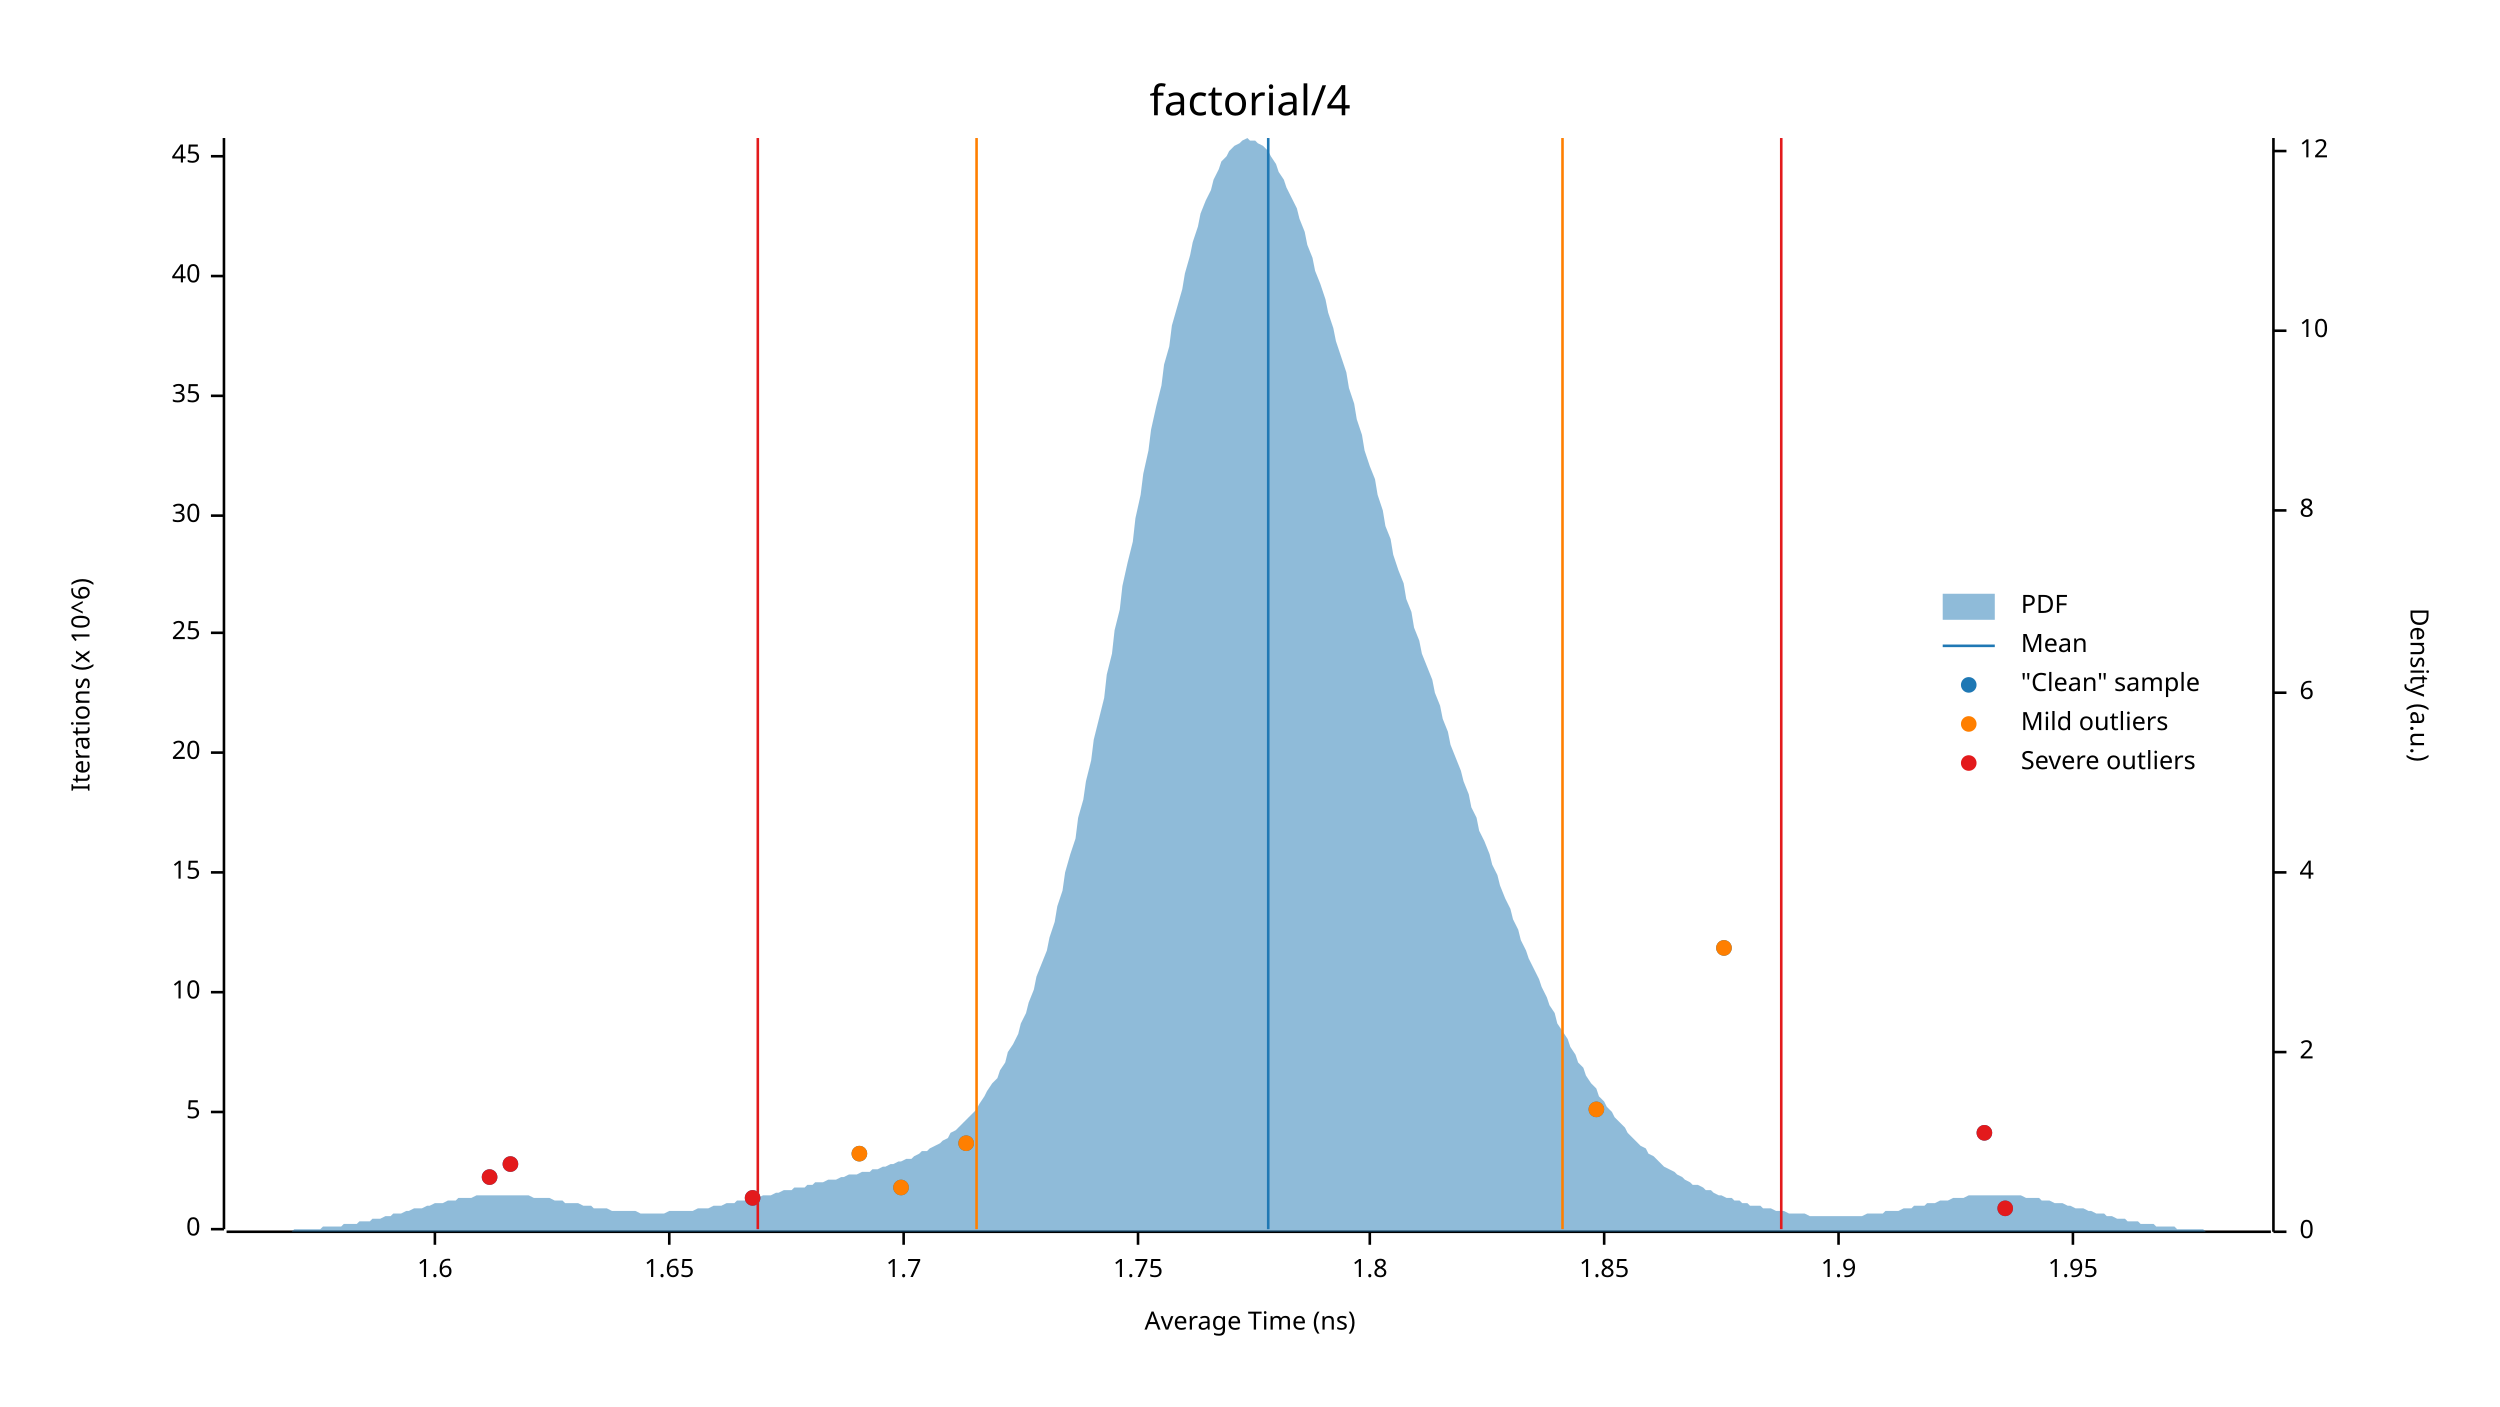
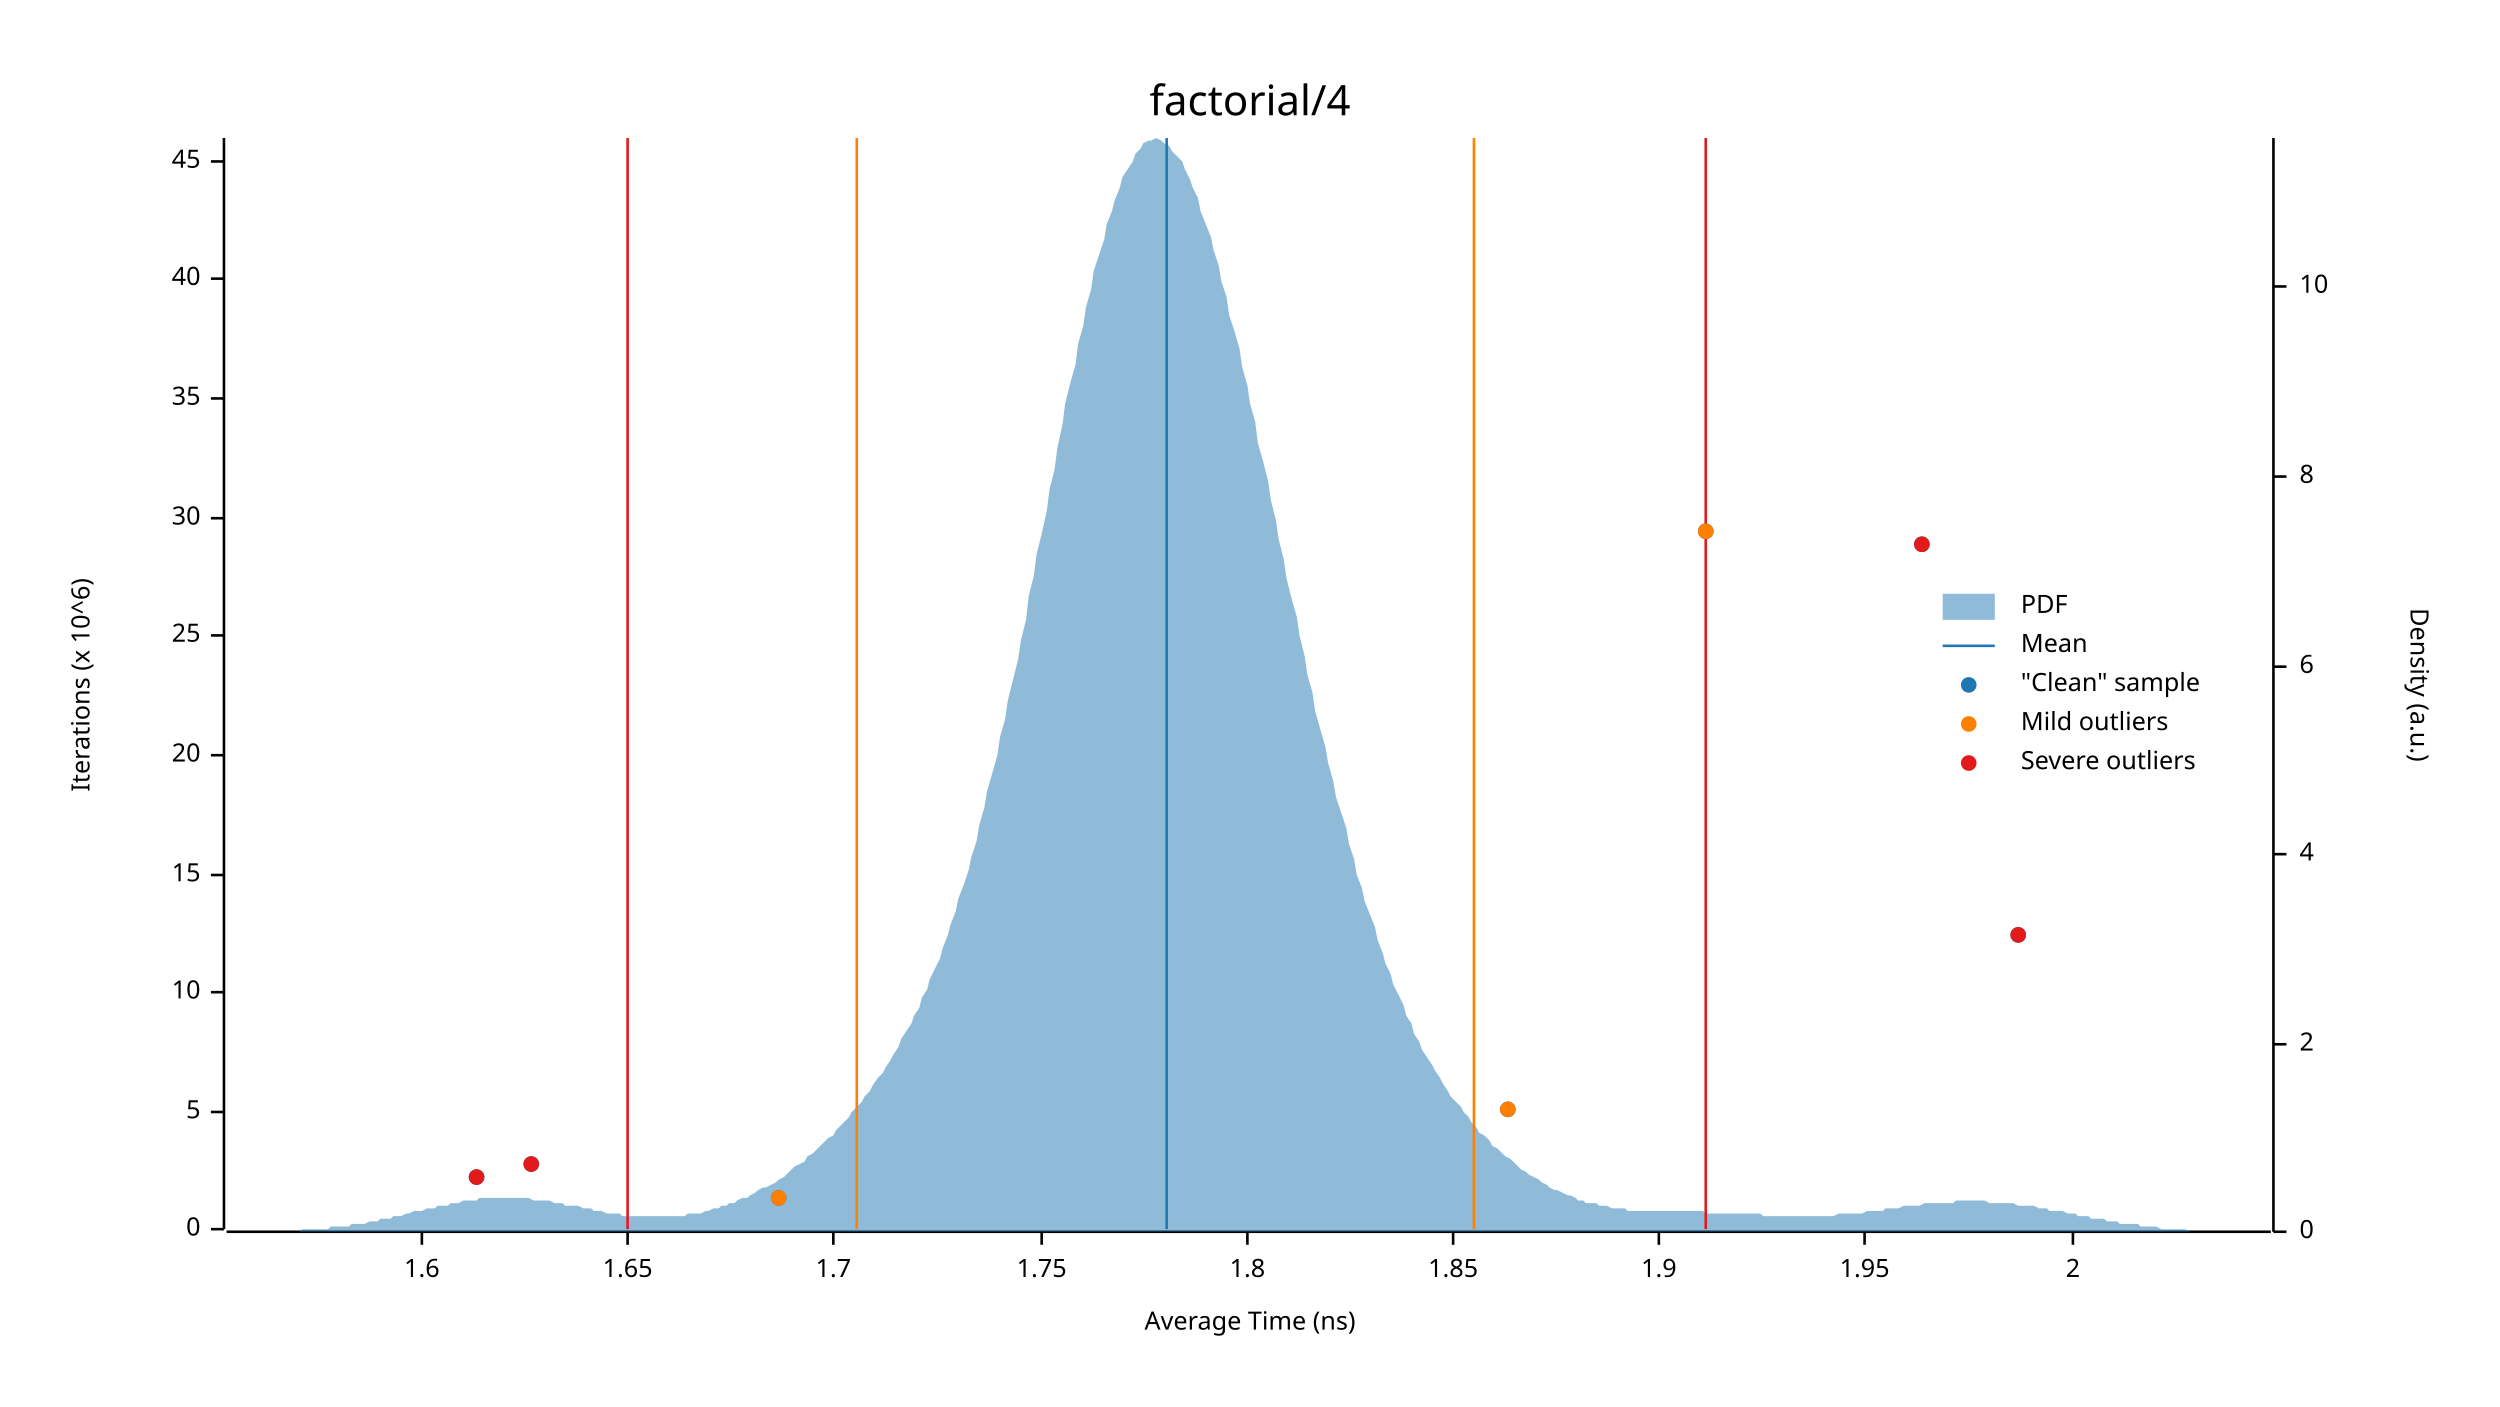
<svg xmlns="http://www.w3.org/2000/svg" width="960" height="540" viewBox="0 0 960 540">
  <text x="480" y="32" dy="0.76em" text-anchor="middle" font-family="sans-serif" font-size="16.129" opacity="1" fill="#000000">
factorial/4
</text>
  <text x="27" y="263" dy="0.76em" text-anchor="middle" font-family="sans-serif" font-size="9.677" opacity="1" fill="#000000" transform="rotate(270, 27, 263)">
Iterations (x 10^6)
</text>
  <text x="480" y="513" dy="-0.5ex" text-anchor="middle" font-family="sans-serif" font-size="9.677" opacity="1" fill="#000000">
Average Time (ns)
</text>
  <polyline fill="none" opacity="1" stroke="#000000" stroke-width="1" points="86,53 86,472 " />
  <text x="77" y="472" dy="0.5ex" text-anchor="end" font-family="sans-serif" font-size="9.677" opacity="1" fill="#000000">
0
</text>
  <polyline fill="none" opacity="1" stroke="#000000" stroke-width="1" points="81,472 86,472 " />
  <text x="77" y="427" dy="0.5ex" text-anchor="end" font-family="sans-serif" font-size="9.677" opacity="1" fill="#000000">
5
</text>
  <polyline fill="none" opacity="1" stroke="#000000" stroke-width="1" points="81,427 86,427 " />
  <text x="77" y="381" dy="0.5ex" text-anchor="end" font-family="sans-serif" font-size="9.677" opacity="1" fill="#000000">
10
</text>
  <polyline fill="none" opacity="1" stroke="#000000" stroke-width="1" points="81,381 86,381 " />
-   <text x="77" y="335" dy="0.5ex" text-anchor="end" font-family="sans-serif" font-size="9.677" opacity="1" fill="#000000">
+   <text x="77" y="336" dy="0.5ex" text-anchor="end" font-family="sans-serif" font-size="9.677" opacity="1" fill="#000000">
15
</text>
-   <polyline fill="none" opacity="1" stroke="#000000" stroke-width="1" points="81,335 86,335 " />
-   <text x="77" y="289" dy="0.5ex" text-anchor="end" font-family="sans-serif" font-size="9.677" opacity="1" fill="#000000">
+   <polyline fill="none" opacity="1" stroke="#000000" stroke-width="1" points="81,336 86,336 " />
+   <text x="77" y="290" dy="0.5ex" text-anchor="end" font-family="sans-serif" font-size="9.677" opacity="1" fill="#000000">
20
</text>
-   <polyline fill="none" opacity="1" stroke="#000000" stroke-width="1" points="81,289 86,289 " />
-   <text x="77" y="243" dy="0.5ex" text-anchor="end" font-family="sans-serif" font-size="9.677" opacity="1" fill="#000000">
+   <polyline fill="none" opacity="1" stroke="#000000" stroke-width="1" points="81,290 86,290 " />
+   <text x="77" y="244" dy="0.5ex" text-anchor="end" font-family="sans-serif" font-size="9.677" opacity="1" fill="#000000">
25
</text>
-   <polyline fill="none" opacity="1" stroke="#000000" stroke-width="1" points="81,243 86,243 " />
-   <text x="77" y="198" dy="0.5ex" text-anchor="end" font-family="sans-serif" font-size="9.677" opacity="1" fill="#000000">
+   <polyline fill="none" opacity="1" stroke="#000000" stroke-width="1" points="81,244 86,244 " />
+   <text x="77" y="199" dy="0.5ex" text-anchor="end" font-family="sans-serif" font-size="9.677" opacity="1" fill="#000000">
30
</text>
-   <polyline fill="none" opacity="1" stroke="#000000" stroke-width="1" points="81,198 86,198 " />
-   <text x="77" y="152" dy="0.5ex" text-anchor="end" font-family="sans-serif" font-size="9.677" opacity="1" fill="#000000">
+   <polyline fill="none" opacity="1" stroke="#000000" stroke-width="1" points="81,199 86,199 " />
+   <text x="77" y="153" dy="0.5ex" text-anchor="end" font-family="sans-serif" font-size="9.677" opacity="1" fill="#000000">
35
</text>
-   <polyline fill="none" opacity="1" stroke="#000000" stroke-width="1" points="81,152 86,152 " />
-   <text x="77" y="106" dy="0.5ex" text-anchor="end" font-family="sans-serif" font-size="9.677" opacity="1" fill="#000000">
+   <polyline fill="none" opacity="1" stroke="#000000" stroke-width="1" points="81,153 86,153 " />
+   <text x="77" y="107" dy="0.5ex" text-anchor="end" font-family="sans-serif" font-size="9.677" opacity="1" fill="#000000">
40
</text>
-   <polyline fill="none" opacity="1" stroke="#000000" stroke-width="1" points="81,106 86,106 " />
-   <text x="77" y="60" dy="0.5ex" text-anchor="end" font-family="sans-serif" font-size="9.677" opacity="1" fill="#000000">
+   <polyline fill="none" opacity="1" stroke="#000000" stroke-width="1" points="81,107 86,107 " />
+   <text x="77" y="62" dy="0.5ex" text-anchor="end" font-family="sans-serif" font-size="9.677" opacity="1" fill="#000000">
45
</text>
-   <polyline fill="none" opacity="1" stroke="#000000" stroke-width="1" points="81,60 86,60 " />
+   <polyline fill="none" opacity="1" stroke="#000000" stroke-width="1" points="81,62 86,62 " />
  <polyline fill="none" opacity="1" stroke="#000000" stroke-width="1" points="87,473 872,473 " />
-   <text x="167" y="483" dy="0.76em" text-anchor="middle" font-family="sans-serif" font-size="9.677" opacity="1" fill="#000000">
+   <text x="162" y="483" dy="0.76em" text-anchor="middle" font-family="sans-serif" font-size="9.677" opacity="1" fill="#000000">
1.6
</text>
-   <polyline fill="none" opacity="1" stroke="#000000" stroke-width="1" points="167,473 167,478 " />
-   <text x="257" y="483" dy="0.76em" text-anchor="middle" font-family="sans-serif" font-size="9.677" opacity="1" fill="#000000">
+   <polyline fill="none" opacity="1" stroke="#000000" stroke-width="1" points="162,473 162,478 " />
+   <text x="241" y="483" dy="0.76em" text-anchor="middle" font-family="sans-serif" font-size="9.677" opacity="1" fill="#000000">
1.65
</text>
-   <polyline fill="none" opacity="1" stroke="#000000" stroke-width="1" points="257,473 257,478 " />
-   <text x="347" y="483" dy="0.76em" text-anchor="middle" font-family="sans-serif" font-size="9.677" opacity="1" fill="#000000">
+   <polyline fill="none" opacity="1" stroke="#000000" stroke-width="1" points="241,473 241,478 " />
+   <text x="320" y="483" dy="0.76em" text-anchor="middle" font-family="sans-serif" font-size="9.677" opacity="1" fill="#000000">
1.7
</text>
-   <polyline fill="none" opacity="1" stroke="#000000" stroke-width="1" points="347,473 347,478 " />
-   <text x="437" y="483" dy="0.76em" text-anchor="middle" font-family="sans-serif" font-size="9.677" opacity="1" fill="#000000">
+   <polyline fill="none" opacity="1" stroke="#000000" stroke-width="1" points="320,473 320,478 " />
+   <text x="400" y="483" dy="0.76em" text-anchor="middle" font-family="sans-serif" font-size="9.677" opacity="1" fill="#000000">
1.75
</text>
-   <polyline fill="none" opacity="1" stroke="#000000" stroke-width="1" points="437,473 437,478 " />
-   <text x="526" y="483" dy="0.76em" text-anchor="middle" font-family="sans-serif" font-size="9.677" opacity="1" fill="#000000">
+   <polyline fill="none" opacity="1" stroke="#000000" stroke-width="1" points="400,473 400,478 " />
+   <text x="479" y="483" dy="0.76em" text-anchor="middle" font-family="sans-serif" font-size="9.677" opacity="1" fill="#000000">
1.8
</text>
-   <polyline fill="none" opacity="1" stroke="#000000" stroke-width="1" points="526,473 526,478 " />
-   <text x="616" y="483" dy="0.76em" text-anchor="middle" font-family="sans-serif" font-size="9.677" opacity="1" fill="#000000">
+   <polyline fill="none" opacity="1" stroke="#000000" stroke-width="1" points="479,473 479,478 " />
+   <text x="558" y="483" dy="0.76em" text-anchor="middle" font-family="sans-serif" font-size="9.677" opacity="1" fill="#000000">
1.85
</text>
-   <polyline fill="none" opacity="1" stroke="#000000" stroke-width="1" points="616,473 616,478 " />
-   <text x="706" y="483" dy="0.76em" text-anchor="middle" font-family="sans-serif" font-size="9.677" opacity="1" fill="#000000">
+   <polyline fill="none" opacity="1" stroke="#000000" stroke-width="1" points="558,473 558,478 " />
+   <text x="637" y="483" dy="0.76em" text-anchor="middle" font-family="sans-serif" font-size="9.677" opacity="1" fill="#000000">
1.9
</text>
-   <polyline fill="none" opacity="1" stroke="#000000" stroke-width="1" points="706,473 706,478 " />
+   <polyline fill="none" opacity="1" stroke="#000000" stroke-width="1" points="637,473 637,478 " />
+   <text x="716" y="483" dy="0.76em" text-anchor="middle" font-family="sans-serif" font-size="9.677" opacity="1" fill="#000000">
+ 1.95
+ </text>
+   <polyline fill="none" opacity="1" stroke="#000000" stroke-width="1" points="716,473 716,478 " />
  <text x="796" y="483" dy="0.76em" text-anchor="middle" font-family="sans-serif" font-size="9.677" opacity="1" fill="#000000">
- 1.95
+ 2
</text>
  <polyline fill="none" opacity="1" stroke="#000000" stroke-width="1" points="796,473 796,478 " />
  <text x="933" y="263" dy="0.76em" text-anchor="middle" font-family="sans-serif" font-size="9.677" opacity="1" fill="#000000" transform="rotate(90, 933, 263)">
Density (a.u.)
</text>
  <polyline fill="none" opacity="1" stroke="#000000" stroke-width="1" points="873,53 873,473 " />
  <text x="883" y="473" dy="0.5ex" text-anchor="start" font-family="sans-serif" font-size="9.677" opacity="1" fill="#000000">
0
</text>
  <polyline fill="none" opacity="1" stroke="#000000" stroke-width="1" points="873,473 878,473 " />
-   <text x="883" y="404" dy="0.5ex" text-anchor="start" font-family="sans-serif" font-size="9.677" opacity="1" fill="#000000">
+   <text x="883" y="401" dy="0.5ex" text-anchor="start" font-family="sans-serif" font-size="9.677" opacity="1" fill="#000000">
2
</text>
-   <polyline fill="none" opacity="1" stroke="#000000" stroke-width="1" points="873,404 878,404 " />
-   <text x="883" y="335" dy="0.5ex" text-anchor="start" font-family="sans-serif" font-size="9.677" opacity="1" fill="#000000">
+   <polyline fill="none" opacity="1" stroke="#000000" stroke-width="1" points="873,401 878,401 " />
+   <text x="883" y="328" dy="0.5ex" text-anchor="start" font-family="sans-serif" font-size="9.677" opacity="1" fill="#000000">
4
</text>
-   <polyline fill="none" opacity="1" stroke="#000000" stroke-width="1" points="873,335 878,335 " />
-   <text x="883" y="266" dy="0.5ex" text-anchor="start" font-family="sans-serif" font-size="9.677" opacity="1" fill="#000000">
+   <polyline fill="none" opacity="1" stroke="#000000" stroke-width="1" points="873,328 878,328 " />
+   <text x="883" y="256" dy="0.5ex" text-anchor="start" font-family="sans-serif" font-size="9.677" opacity="1" fill="#000000">
6
</text>
-   <polyline fill="none" opacity="1" stroke="#000000" stroke-width="1" points="873,266 878,266 " />
-   <text x="883" y="196" dy="0.5ex" text-anchor="start" font-family="sans-serif" font-size="9.677" opacity="1" fill="#000000">
+   <polyline fill="none" opacity="1" stroke="#000000" stroke-width="1" points="873,256 878,256 " />
+   <text x="883" y="183" dy="0.5ex" text-anchor="start" font-family="sans-serif" font-size="9.677" opacity="1" fill="#000000">
8
</text>
-   <polyline fill="none" opacity="1" stroke="#000000" stroke-width="1" points="873,196 878,196 " />
-   <text x="883" y="127" dy="0.5ex" text-anchor="start" font-family="sans-serif" font-size="9.677" opacity="1" fill="#000000">
+   <polyline fill="none" opacity="1" stroke="#000000" stroke-width="1" points="873,183 878,183 " />
+   <text x="883" y="110" dy="0.5ex" text-anchor="start" font-family="sans-serif" font-size="9.677" opacity="1" fill="#000000">
10
</text>
-   <polyline fill="none" opacity="1" stroke="#000000" stroke-width="1" points="873,127 878,127 " />
-   <text x="883" y="58" dy="0.5ex" text-anchor="start" font-family="sans-serif" font-size="9.677" opacity="1" fill="#000000">
- 12
- </text>
-   <polyline fill="none" opacity="1" stroke="#000000" stroke-width="1" points="873,58 878,58 " />
-   <polygon opacity="0.5" fill="#1F78B4" points="87,473 88,473 90,473 91,473 93,473 94,473 96,473 98,473 99,473 101,473 102,473 104,473 105,473 107,473 109,473 110,473 112,473 113,472 115,472 116,472 118,472 120,472 121,472 123,472 124,471 126,471 127,471 129,471 131,471 132,470 134,470 135,470 137,470 138,469 140,469 142,469 143,468 145,468 146,468 148,467 150,467 151,466 153,466 154,466 156,465 157,465 159,464 161,464 162,464 164,463 165,463 167,462 168,462 170,462 172,461 173,461 175,461 176,460 178,460 179,460 181,460 183,459 184,459 186,459 187,459 189,459 190,459 192,459 194,459 195,459 197,459 198,459 200,459 201,459 203,459 205,460 206,460 208,460 209,460 211,460 213,461 214,461 216,461 217,462 219,462 220,462 222,462 224,463 225,463 227,463 228,464 230,464 231,464 233,464 235,465 236,465 238,465 239,465 241,465 242,465 244,465 246,466 247,466 249,466 250,466 252,466 253,466 255,466 257,465 258,465 260,465 261,465 263,465 264,465 266,465 268,464 269,464 271,464 272,464 274,463 276,463 277,463 279,462 280,462 282,462 283,461 285,461 287,461 288,460 290,460 291,460 293,459 294,459 296,459 298,458 299,458 301,457 302,457 304,457 305,456 307,456 309,456 310,455 312,455 313,454 315,454 316,454 318,453 320,453 321,453 323,452 324,452 326,451 327,451 329,451 331,450 332,450 334,450 335,449 337,449 339,448 340,448 342,447 343,447 345,446 346,446 348,445 350,445 351,444 353,443 354,442 356,442 357,441 359,440 361,439 362,438 364,437 365,435 367,434 368,433 370,431 372,429 373,428 375,426 376,424 378,421 379,419 381,416 383,414 384,411 386,408 387,404 389,401 391,397 392,393 394,389 395,385 397,380 398,375 400,370 402,365 403,360 405,354 406,348 408,342 409,335 411,328 413,322 414,314 416,307 417,300 419,292 420,284 422,276 424,268 425,259 427,251 428,242 430,234 431,225 433,216 435,208 436,199 438,190 439,182 441,173 442,165 444,156 446,148 447,140 449,133 450,125 452,118 454,111 455,105 457,98 458,93 460,87 461,82 463,77 465,73 466,69 468,65 469,62 471,60 472,58 474,56 476,55 477,54 479,53 480,54 482,54 483,55 485,56 487,58 488,60 490,63 491,66 493,69 494,72 496,76 498,80 499,84 501,89 502,94 504,99 505,104 507,109 509,115 510,120 512,126 513,131 515,137 517,143 518,149 520,155 521,161 523,167 524,173 526,179 528,184 529,190 531,196 532,202 534,207 535,213 537,219 539,224 540,230 542,235 543,241 545,246 546,251 548,256 550,261 551,266 553,271 554,276 556,281 557,286 559,291 561,296 562,300 564,305 565,310 567,314 568,319 570,323 572,328 573,332 575,336 576,340 578,345 580,349 581,353 583,357 584,361 586,365 587,368 589,372 591,376 592,379 594,383 595,386 597,389 598,393 600,396 602,399 603,402 605,405 606,408 608,410 609,413 611,416 613,418 614,421 616,423 617,425 619,427 620,429 622,431 624,433 625,435 627,437 628,438 630,440 632,441 633,443 635,444 636,445 638,447 639,448 641,449 643,450 644,451 646,452 647,453 649,454 650,455 652,455 654,456 655,457 657,457 658,458 660,459 661,459 663,460 665,460 666,461 668,461 669,462 671,462 672,463 674,463 676,463 677,464 679,464 680,464 682,465 683,465 685,465 687,466 688,466 690,466 691,466 693,466 695,467 696,467 698,467 699,467 701,467 702,467 704,467 706,467 707,467 709,467 710,467 712,467 713,467 715,467 717,466 718,466 720,466 721,466 723,466 724,465 726,465 728,465 729,465 731,464 732,464 734,464 735,463 737,463 739,463 740,462 742,462 743,462 745,461 746,461 748,461 750,460 751,460 753,460 754,460 756,459 758,459 759,459 761,459 762,459 764,459 765,459 767,459 769,459 770,459 772,459 773,459 775,459 776,459 778,460 780,460 781,460 783,460 784,461 786,461 787,461 789,462 791,462 792,462 794,463 795,463 797,464 798,464 800,464 802,465 803,465 805,466 806,466 808,466 809,467 811,467 813,468 814,468 816,468 817,469 819,469 821,469 822,470 824,470 825,470 827,470 828,471 830,471 832,471 833,471 835,471 836,472 838,472 839,472 841,472 843,472 844,472 846,472 847,473 849,473 850,473 852,473 854,473 855,473 857,473 858,473 860,473 861,473 863,473 865,473 866,473 868,473 869,473 871,473 873,473 873,473 87,473 " />
-   <polyline fill="none" opacity="1" stroke="#1F78B4" stroke-width="1" points="487,472 487,53 " />
-   <polyline fill="none" opacity="1" stroke="#FF7F00" stroke-width="1" points="375,472 375,53 " />
-   <polyline fill="none" opacity="1" stroke="#FF7F00" stroke-width="1" points="600,472 600,53 " />
-   <polyline fill="none" opacity="1" stroke="#E31A1C" stroke-width="1" points="291,472 291,53 " />
-   <polyline fill="none" opacity="1" stroke="#E31A1C" stroke-width="1" points="684,472 684,53 " />
-   <circle cx="770" cy="464" r="3" opacity="1" fill="#1F78B4" stroke="none" stroke-width="1" />
-   <circle cx="289" cy="460" r="3" opacity="1" fill="#1F78B4" stroke="none" stroke-width="1" />
-   <circle cx="346" cy="456" r="3" opacity="1" fill="#1F78B4" stroke="none" stroke-width="1" />
-   <circle cx="188" cy="452" r="3" opacity="1" fill="#1F78B4" stroke="none" stroke-width="1" />
-   <circle cx="196" cy="447" r="3" opacity="1" fill="#1F78B4" stroke="none" stroke-width="1" />
-   <circle cx="330" cy="443" r="3" opacity="1" fill="#1F78B4" stroke="none" stroke-width="1" />
-   <circle cx="371" cy="439" r="3" opacity="1" fill="#1F78B4" stroke="none" stroke-width="1" />
-   <circle cx="762" cy="435" r="3" opacity="1" fill="#1F78B4" stroke="none" stroke-width="1" />
-   <circle cx="613" cy="426" r="3" opacity="1" fill="#1F78B4" stroke="none" stroke-width="1" />
-   <circle cx="662" cy="364" r="3" opacity="1" fill="#1F78B4" stroke="none" stroke-width="1" />
-   <circle cx="346" cy="456" r="3" opacity="1" fill="#FF7F00" stroke="none" stroke-width="1" />
-   <circle cx="330" cy="443" r="3" opacity="1" fill="#FF7F00" stroke="none" stroke-width="1" />
-   <circle cx="371" cy="439" r="3" opacity="1" fill="#FF7F00" stroke="none" stroke-width="1" />
-   <circle cx="613" cy="426" r="3" opacity="1" fill="#FF7F00" stroke="none" stroke-width="1" />
-   <circle cx="662" cy="364" r="3" opacity="1" fill="#FF7F00" stroke="none" stroke-width="1" />
-   <circle cx="770" cy="464" r="3" opacity="1" fill="#E31A1C" stroke="none" stroke-width="1" />
-   <circle cx="289" cy="460" r="3" opacity="1" fill="#E31A1C" stroke="none" stroke-width="1" />
-   <circle cx="188" cy="452" r="3" opacity="1" fill="#E31A1C" stroke="none" stroke-width="1" />
-   <circle cx="196" cy="447" r="3" opacity="1" fill="#E31A1C" stroke="none" stroke-width="1" />
-   <circle cx="762" cy="435" r="3" opacity="1" fill="#E31A1C" stroke="none" stroke-width="1" />
+   <polyline fill="none" opacity="1" stroke="#000000" stroke-width="1" points="873,110 878,110 " />
+   <polygon opacity="0.5" fill="#1F78B4" points="87,473 88,473 90,473 91,473 93,473 94,473 96,473 98,473 99,473 101,473 102,473 104,473 105,473 107,473 109,473 110,473 112,473 113,473 115,473 116,472 118,472 120,472 121,472 123,472 124,472 126,472 127,471 129,471 131,471 132,471 134,471 135,470 137,470 138,470 140,470 142,469 143,469 145,469 146,468 148,468 150,468 151,467 153,467 154,467 156,466 157,466 159,465 161,465 162,465 164,464 165,464 167,464 168,463 170,463 172,463 173,462 175,462 176,462 178,461 179,461 181,461 183,461 184,460 186,460 187,460 189,460 190,460 192,460 194,460 195,460 197,460 198,460 200,460 201,460 203,460 205,461 206,461 208,461 209,461 211,461 213,462 214,462 216,462 217,463 219,463 220,463 222,463 224,464 225,464 227,464 228,465 230,465 231,465 233,466 235,466 236,466 238,466 239,467 241,467 242,467 244,467 246,467 247,467 249,467 250,467 252,467 253,467 255,467 257,467 258,467 260,467 261,467 263,467 264,466 266,466 268,466 269,466 271,465 272,465 274,464 276,464 277,463 279,463 280,462 282,462 283,461 285,460 287,460 288,459 290,458 291,457 293,456 294,456 296,455 298,454 299,453 301,452 302,451 304,449 305,448 307,447 309,446 310,444 312,443 313,442 315,440 316,439 318,437 320,436 321,434 323,432 324,431 326,429 327,427 329,425 331,423 332,421 334,419 335,417 337,414 339,412 340,410 342,407 343,405 345,402 346,399 348,396 350,393 351,390 353,387 354,383 356,380 357,376 359,372 361,368 362,364 364,359 365,355 367,350 368,345 370,340 372,334 373,329 375,323 376,317 378,310 379,304 381,297 383,290 384,283 386,276 387,269 389,261 391,253 392,246 394,238 395,229 397,221 398,213 400,205 402,196 403,188 405,180 406,172 408,163 409,155 411,147 413,140 414,132 416,125 417,118 419,111 420,104 422,98 424,92 425,86 427,81 428,77 430,72 431,68 433,65 435,62 436,59 438,57 439,55 441,54 442,54 444,53 446,54 447,55 449,56 450,58 452,60 454,62 455,65 457,69 458,72 460,76 461,81 463,86 465,91 466,96 468,102 469,108 471,114 472,121 474,127 476,134 477,141 479,148 480,155 482,162 483,170 485,177 487,185 488,192 490,200 491,207 493,215 494,222 496,230 498,237 499,244 501,252 502,259 504,266 505,273 507,280 509,287 510,293 512,300 513,306 515,312 517,318 518,324 520,330 521,336 523,341 524,346 526,351 528,356 529,361 531,366 532,370 534,374 535,378 537,382 539,386 540,390 542,393 543,397 545,400 546,403 548,406 550,409 551,411 553,414 554,416 556,419 557,421 559,423 561,425 562,427 564,429 565,431 567,433 568,435 570,436 572,438 573,440 575,441 576,442 578,444 580,445 581,446 583,448 584,449 586,450 587,451 589,452 591,453 592,454 594,455 595,456 597,457 598,457 600,458 602,459 603,459 605,460 606,461 608,461 609,462 611,462 613,462 614,463 616,463 617,463 619,464 620,464 622,464 624,464 625,465 627,465 628,465 630,465 632,465 633,465 635,465 636,465 638,465 639,465 641,465 643,465 644,465 646,465 647,465 649,465 650,465 652,465 654,465 655,466 657,466 658,466 660,466 661,466 663,466 665,466 666,466 668,466 669,466 671,466 672,466 674,466 676,466 677,467 679,467 680,467 682,467 683,467 685,467 687,467 688,467 690,467 691,467 693,467 695,467 696,467 698,467 699,467 701,467 702,467 704,467 706,466 707,466 709,466 710,466 712,466 713,466 715,466 717,465 718,465 720,465 721,465 723,465 724,464 726,464 728,464 729,464 731,463 732,463 734,463 735,463 737,463 739,462 740,462 742,462 743,462 745,462 746,462 748,462 750,462 751,461 753,461 754,461 756,461 758,461 759,461 761,461 762,461 764,462 765,462 767,462 769,462 770,462 772,462 773,462 775,463 776,463 778,463 780,463 781,463 783,464 784,464 786,464 787,465 789,465 791,465 792,465 794,466 795,466 797,466 798,467 800,467 802,467 803,468 805,468 806,468 808,468 809,469 811,469 813,469 814,470 816,470 817,470 819,470 821,470 822,471 824,471 825,471 827,471 828,471 830,472 832,472 833,472 835,472 836,472 838,472 839,472 841,473 843,473 844,473 846,473 847,473 849,473 850,473 852,473 854,473 855,473 857,473 858,473 860,473 861,473 863,473 865,473 866,473 868,473 869,473 871,473 873,473 873,473 87,473 " />
+   <polyline fill="none" opacity="1" stroke="#1F78B4" stroke-width="1" points="448,472 448,53 " />
+   <polyline fill="none" opacity="1" stroke="#FF7F00" stroke-width="1" points="329,472 329,53 " />
+   <polyline fill="none" opacity="1" stroke="#FF7F00" stroke-width="1" points="566,472 566,53 " />
+   <polyline fill="none" opacity="1" stroke="#E31A1C" stroke-width="1" points="241,472 241,53 " />
+   <polyline fill="none" opacity="1" stroke="#E31A1C" stroke-width="1" points="655,472 655,53 " />
+   <circle cx="299" cy="460" r="3" opacity="1" fill="#1F78B4" stroke="none" stroke-width="1" />
+   <circle cx="183" cy="452" r="3" opacity="1" fill="#1F78B4" stroke="none" stroke-width="1" />
+   <circle cx="204" cy="447" r="3" opacity="1" fill="#1F78B4" stroke="none" stroke-width="1" />
+   <circle cx="579" cy="426" r="3" opacity="1" fill="#1F78B4" stroke="none" stroke-width="1" />
+   <circle cx="775" cy="359" r="3" opacity="1" fill="#1F78B4" stroke="none" stroke-width="1" />
+   <circle cx="738" cy="209" r="3" opacity="1" fill="#1F78B4" stroke="none" stroke-width="1" />
+   <circle cx="655" cy="204" r="3" opacity="1" fill="#1F78B4" stroke="none" stroke-width="1" />
+   <circle cx="299" cy="460" r="3" opacity="1" fill="#FF7F00" stroke="none" stroke-width="1" />
+   <circle cx="579" cy="426" r="3" opacity="1" fill="#FF7F00" stroke="none" stroke-width="1" />
+   <circle cx="655" cy="204" r="3" opacity="1" fill="#FF7F00" stroke="none" stroke-width="1" />
+   <circle cx="183" cy="452" r="3" opacity="1" fill="#E31A1C" stroke="none" stroke-width="1" />
+   <circle cx="204" cy="447" r="3" opacity="1" fill="#E31A1C" stroke="none" stroke-width="1" />
+   <circle cx="775" cy="359" r="3" opacity="1" fill="#E31A1C" stroke="none" stroke-width="1" />
+   <circle cx="738" cy="209" r="3" opacity="1" fill="#E31A1C" stroke="none" stroke-width="1" />
  <text x="776" y="228" dy="0.76em" text-anchor="start" font-family="sans-serif" font-size="9.677" opacity="1" fill="#000000">
PDF
</text>
  <text x="776" y="243" dy="0.76em" text-anchor="start" font-family="sans-serif" font-size="9.677" opacity="1" fill="#000000">
Mean
</text>
  <text x="776" y="258" dy="0.76em" text-anchor="start" font-family="sans-serif" font-size="9.677" opacity="1" fill="#000000">
"Clean" sample
</text>
  <text x="776" y="273" dy="0.76em" text-anchor="start" font-family="sans-serif" font-size="9.677" opacity="1" fill="#000000">
Mild outliers
</text>
  <text x="776" y="288" dy="0.76em" text-anchor="start" font-family="sans-serif" font-size="9.677" opacity="1" fill="#000000">
Severe outliers
</text>
  <rect x="746" y="228" width="20" height="10" opacity="0.5" fill="#1F78B4" stroke="none" />
  <polyline fill="none" opacity="1" stroke="#1F78B4" stroke-width="1" points="746,248 766,248 " />
  <circle cx="756" cy="263" r="3" opacity="1" fill="#1F78B4" stroke="none" stroke-width="1" />
  <circle cx="756" cy="278" r="3" opacity="1" fill="#FF7F00" stroke="none" stroke-width="1" />
  <circle cx="756" cy="293" r="3" opacity="1" fill="#E31A1C" stroke="none" stroke-width="1" />
</svg>
